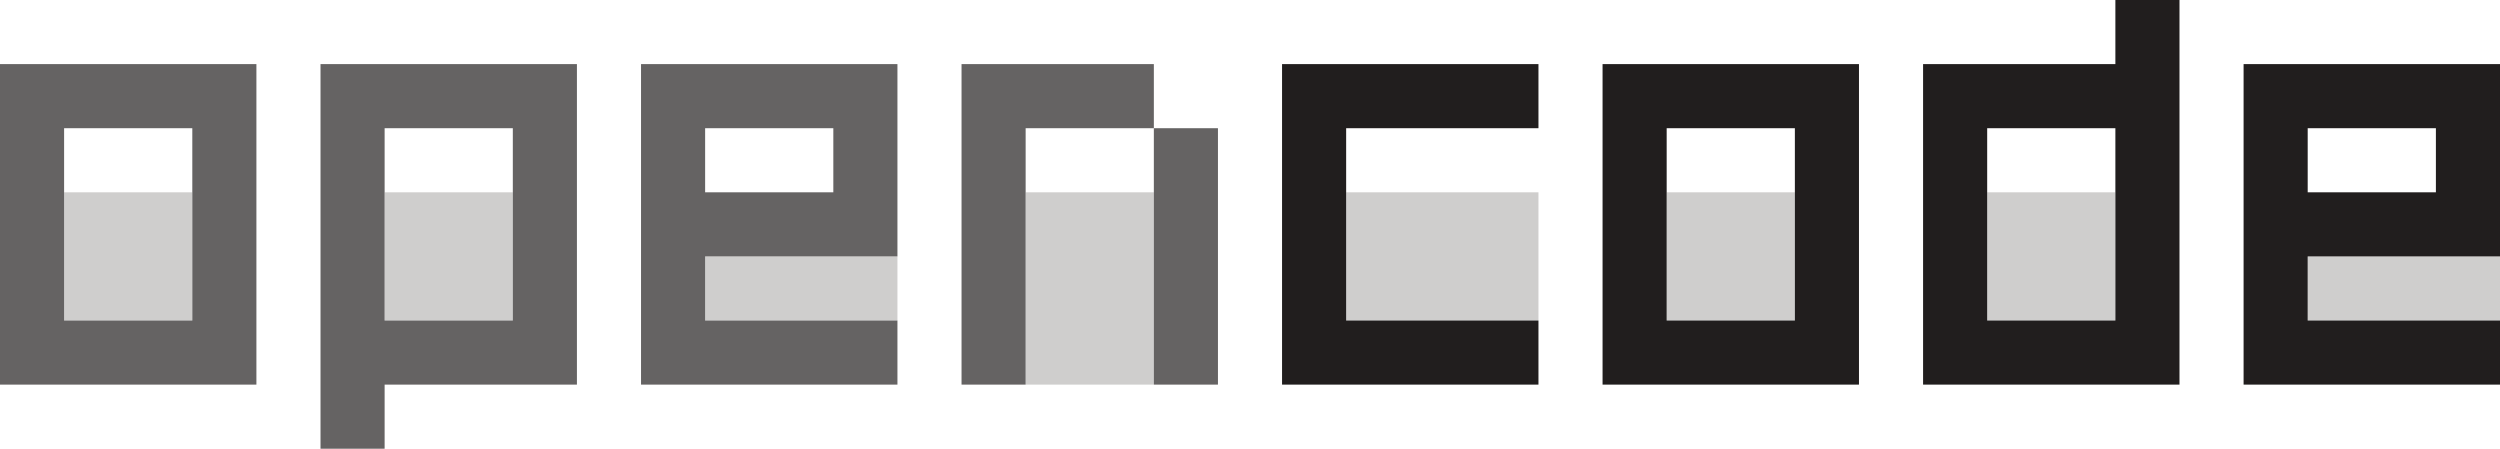
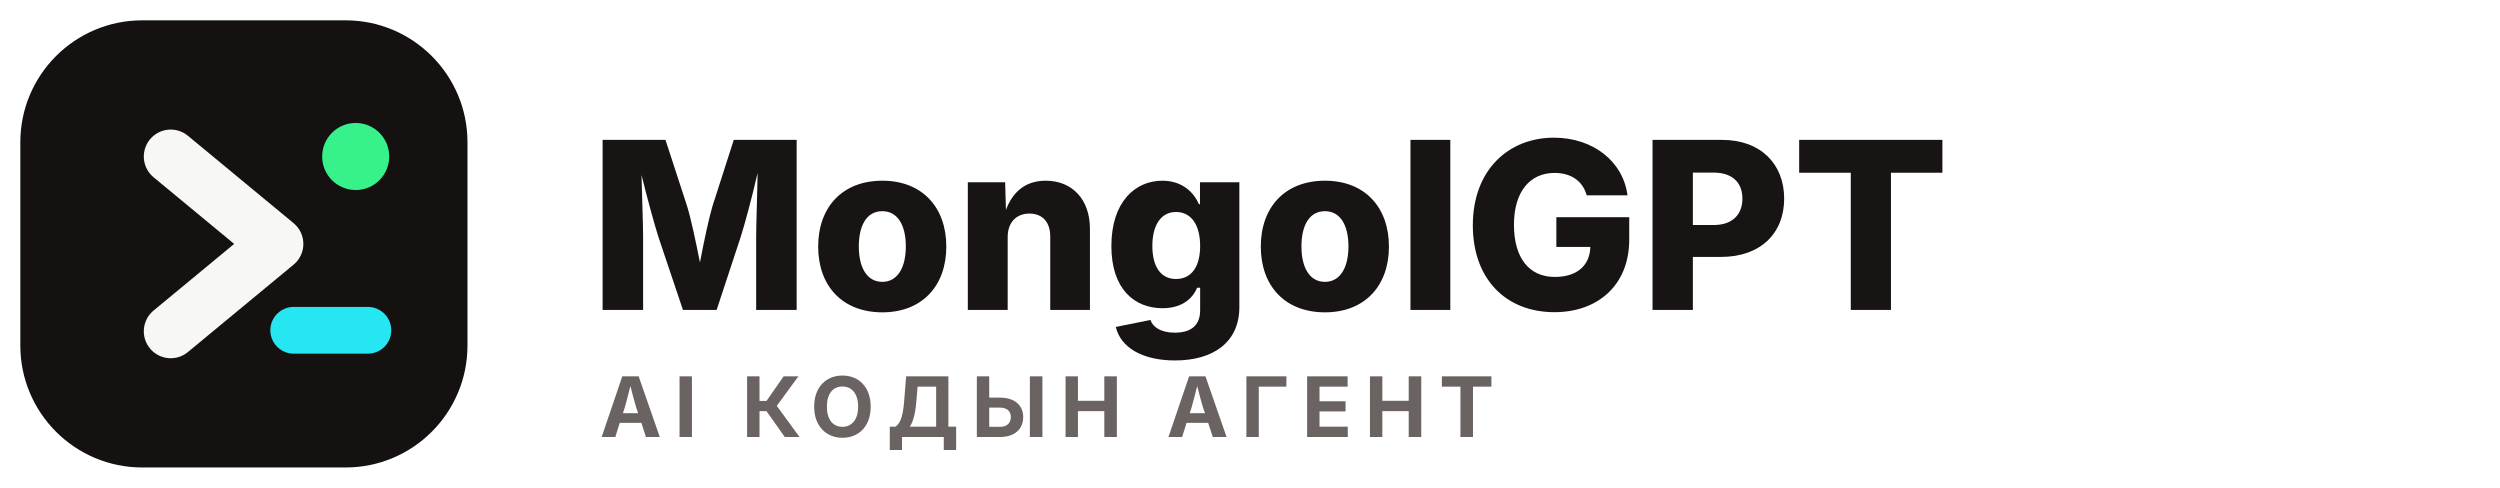
- <svg xmlns="http://www.w3.org/2000/svg" width="234" height="42" viewBox="0 0 234 42" fill="none">
-   <path d="M18 30H6V18H18V30Z" fill="#CFCECD" />
-   <path d="M18 12H6V30H18V12ZM24 36H0V6H24V36Z" fill="#656363" />
-   <path d="M48 30H36V18H48V30Z" fill="#CFCECD" />
-   <path d="M36 30H48V12H36V30ZM54 36H36V42H30V6H54V36Z" fill="#656363" />
-   <path d="M84 24V30H66V24H84Z" fill="#CFCECD" />
-   <path d="M84 24H66V30H84V36H60V6H84V24ZM66 18H78V12H66V18Z" fill="#656363" />
-   <path d="M108 36H96V18H108V36Z" fill="#CFCECD" />
-   <path d="M108 12H96V36H90V6H108V12ZM114 36H108V12H114V36Z" fill="#656363" />
-   <path d="M144 30H126V18H144V30Z" fill="#CFCECD" />
-   <path d="M144 12H126V30H144V36H120V6H144V12Z" fill="#211E1E" />
-   <path d="M168 30H156V18H168V30Z" fill="#CFCECD" />
-   <path d="M168 12H156V30H168V12ZM174 36H150V6H174V36Z" fill="#211E1E" />
-   <path d="M198 30H186V18H198V30Z" fill="#CFCECD" />
-   <path d="M198 12H186V30H198V12ZM204 36H180V6H198V0H204V36Z" fill="#211E1E" />
-   <path d="M234 24V30H216V24H234Z" fill="#CFCECD" />
-   <path d="M216 12V18H228V12H216ZM234 24H216V30H234V36H210V6H234V24Z" fill="#211E1E" />
+ <svg xmlns="http://www.w3.org/2000/svg" width="246" height="48" viewBox="0 0 246 48" fill="none">
+   <rect x="2" y="2" width="44" height="44" rx="12" fill="#151111" />
+   <path d="M16.8 15.4L27.2 24L16.8 32.6" stroke="#F7F7F3" stroke-width="5.3" stroke-linecap="round" stroke-linejoin="round" />
+   <path d="M28.9 32.5H36.2" stroke="#26E6F2" stroke-width="4.6" stroke-linecap="round" />
+   <circle cx="35" cy="15.4" r="3.3" fill="#37F28B" />
+   <text x="58" y="30.5" fill="#181414" font-family="Inter, ui-sans-serif, system-ui, -apple-system, BlinkMacSystemFont, Segoe UI, sans-serif" font-size="23" font-weight="780" letter-spacing="0">MongolGPT</text>
+   <text x="59" y="43" fill="#6B6262" font-family="Inter, ui-sans-serif, system-ui, -apple-system, BlinkMacSystemFont, Segoe UI, sans-serif" font-size="8.2" font-weight="650" letter-spacing="1.2">AI КОДЫН АГЕНТ</text>
</svg>
